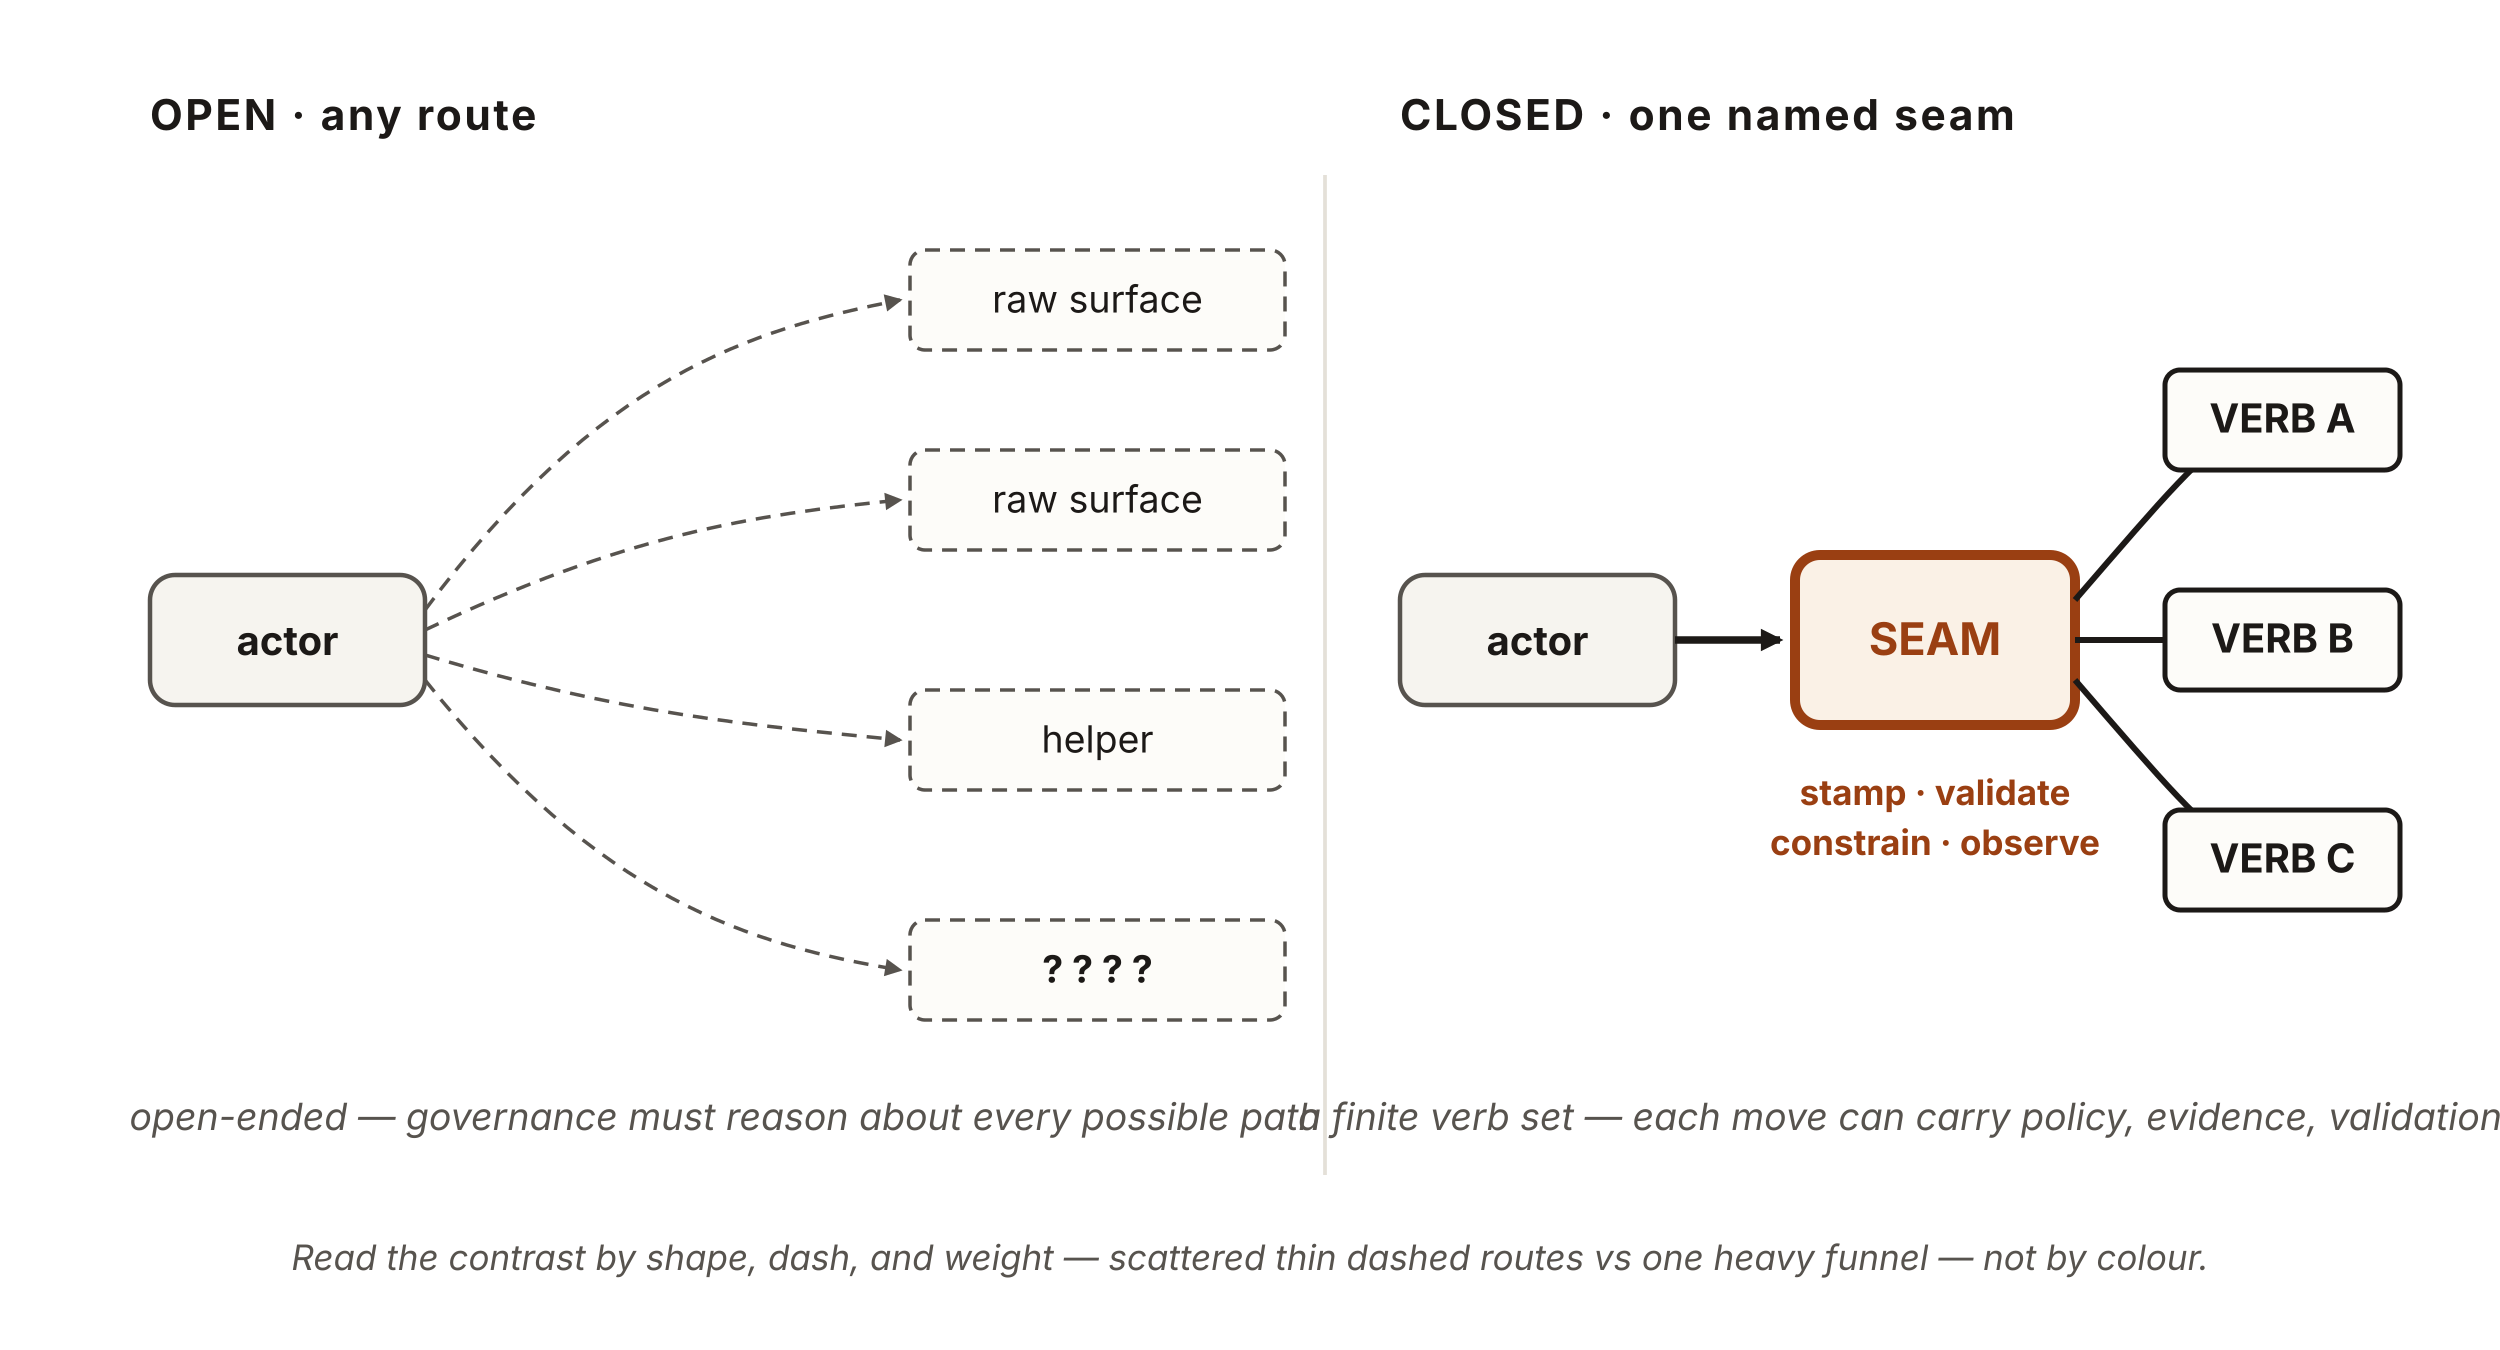
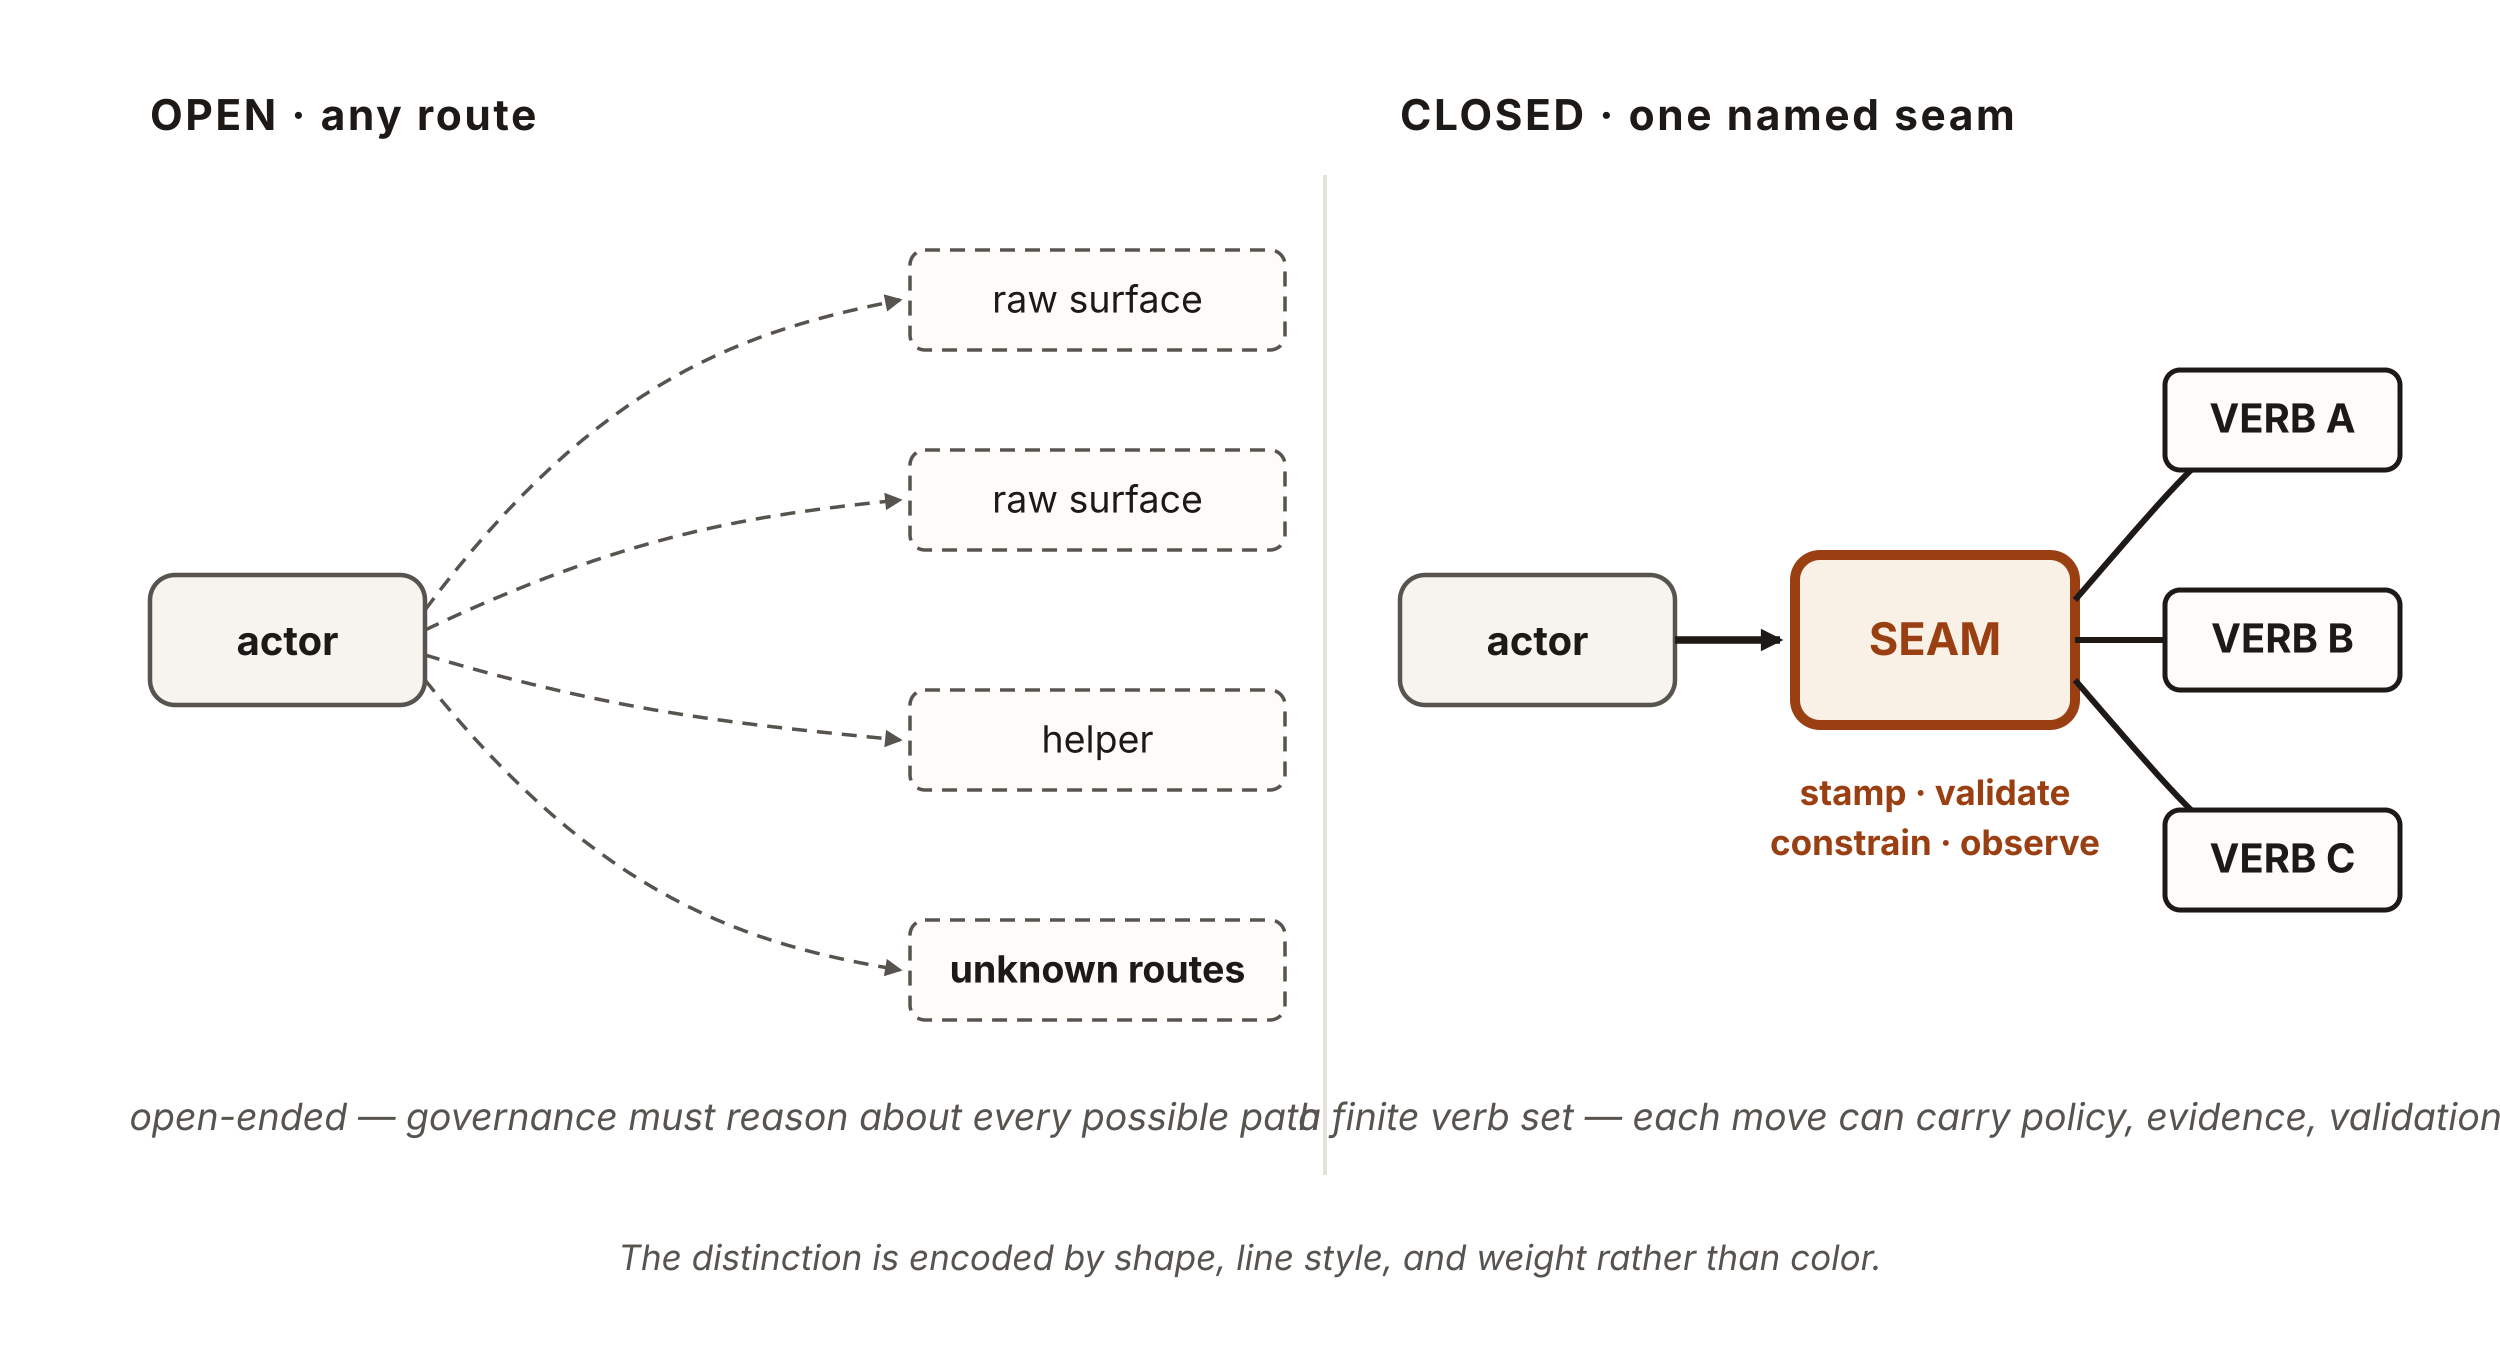
<svg xmlns="http://www.w3.org/2000/svg" viewBox="0 0 1000 540" width="1000" height="540" role="img" aria-labelledby="c6Title c6Desc" font-family="'Source Sans 3', -apple-system, 'Segoe UI', sans-serif">
  <defs>
    <marker id="c6-ah-open" viewBox="0 0 10 10" refX="8.5" refY="5" markerWidth="7" markerHeight="7" orient="auto" markerUnits="userSpaceOnUse">
      <path d="M0 0 L10 5 L0 10 z" fill="#57534e" />
    </marker>
    <marker id="c6-ah-closed" viewBox="0 0 10 10" refX="8.5" refY="5" markerWidth="9" markerHeight="9" orient="auto" markerUnits="userSpaceOnUse">
      <path d="M0 0 L10 5 L0 10 z" fill="#1c1917" />
    </marker>
  </defs>
  <text x="60" y="52" font-size="17" font-weight="700" letter-spacing="0.06em" fill="#1c1917">OPEN · any route</text>
  <rect x="60" y="230" width="110" height="52" rx="10" fill="#f6f4ef" stroke="#57534e" stroke-width="1.8" />
  <text x="115" y="262" text-anchor="middle" font-size="16" font-weight="700" fill="#1c1917">actor</text>
  <g fill="none" stroke="#57534e" stroke-width="1.4" stroke-dasharray="6 4" marker-end="url(#c6-ah-open)">
    <path d="M170,244 C240,150 300,132 360,120" />
    <path d="M170,252 C250,214 300,206 360,200" />
    <path d="M170,262 C250,286 300,290 360,296" />
    <path d="M170,272 C240,360 300,378 360,388" />
  </g>
  <g font-size="15" fill="#1c1917">
    <rect x="364" y="100" width="150" height="40" rx="6" fill="#fdfcf9" stroke="#57534e" stroke-width="1.4" stroke-dasharray="6 4" />
    <text x="439" y="125" text-anchor="middle">raw surface</text>
    <rect x="364" y="180" width="150" height="40" rx="6" fill="#fdfcf9" stroke="#57534e" stroke-width="1.4" stroke-dasharray="6 4" />
    <text x="439" y="205" text-anchor="middle">raw surface</text>
    <rect x="364" y="276" width="150" height="40" rx="6" fill="#fdfcf9" stroke="#57534e" stroke-width="1.4" stroke-dasharray="6 4" />
    <text x="439" y="301" text-anchor="middle">helper</text>
    <rect x="364" y="368" width="150" height="40" rx="6" fill="#fdfcf9" stroke="#57534e" stroke-width="1.4" stroke-dasharray="6 4" />
-     <text x="439" y="393" text-anchor="middle" font-weight="700">? ? ? ?</text>
+     <text x="439" y="393" text-anchor="middle" font-weight="700">unknown routes</text>
  </g>
  <text x="290" y="452" text-anchor="middle" font-size="15" font-style="italic" fill="#57534e">open-ended — governance must reason about every possible path</text>
  <line x1="530" y1="70" x2="530" y2="470" stroke="#e4e0d8" stroke-width="1.5" />
  <text x="560" y="52" font-size="17" font-weight="700" letter-spacing="0.06em" fill="#1c1917">CLOSED · one named seam</text>
  <rect x="560" y="230" width="110" height="52" rx="10" fill="#f6f4ef" stroke="#57534e" stroke-width="1.8" />
  <text x="615" y="262" text-anchor="middle" font-size="16" font-weight="700" fill="#1c1917">actor</text>
  <line x1="670" y1="256" x2="712" y2="256" stroke="#1c1917" stroke-width="3" marker-end="url(#c6-ah-closed)" />
  <rect x="718" y="222" width="112" height="68" rx="10" fill="#faf1e6" stroke="#9a3f12" stroke-width="4" />
  <text x="774" y="262" text-anchor="middle" font-size="18" font-weight="700" fill="#9a3f12">SEAM</text>
  <g fill="none" stroke="#1c1917" stroke-width="2.4" marker-end="url(#c6-ah-closed)">
    <path d="M830,240 C868,196 878,184 900,168" />
    <line x1="830" y1="256" x2="898" y2="256" />
    <path d="M830,272 C868,316 878,328 900,344" />
  </g>
  <g font-size="16" font-weight="700" fill="#1c1917">
    <rect x="866" y="148" width="94" height="40" rx="6" fill="#fdfcf9" stroke="#1c1917" stroke-width="2" />
    <text x="913" y="173" text-anchor="middle">VERB A</text>
    <rect x="866" y="236" width="94" height="40" rx="6" fill="#fdfcf9" stroke="#1c1917" stroke-width="2" />
    <text x="913" y="261" text-anchor="middle">VERB B</text>
    <rect x="866" y="324" width="94" height="40" rx="6" fill="#fdfcf9" stroke="#1c1917" stroke-width="2" />
    <text x="913" y="349" text-anchor="middle">VERB C</text>
  </g>
  <text x="774" y="322" text-anchor="middle" font-size="14" font-weight="700" fill="#9a3f12">stamp · validate</text>
  <text x="774" y="342" text-anchor="middle" font-size="14" font-weight="700" fill="#9a3f12">constrain · observe</text>
  <text x="760" y="452" text-anchor="middle" font-size="15" font-style="italic" fill="#57534e">a finite verb set — each move can carry policy, evidence, validation</text>
-   <text x="500" y="508" text-anchor="middle" font-size="14" font-style="italic" fill="#57534e">Read the contrast by shape, dash, and weight — scattered thin dashed routes vs one heavy funnel — not by colour.</text>
+   <text x="500" y="508" text-anchor="middle" font-size="14" font-style="italic" fill="#57534e">The distinction is encoded by shape, line style, and weight rather than color.</text>
</svg>
